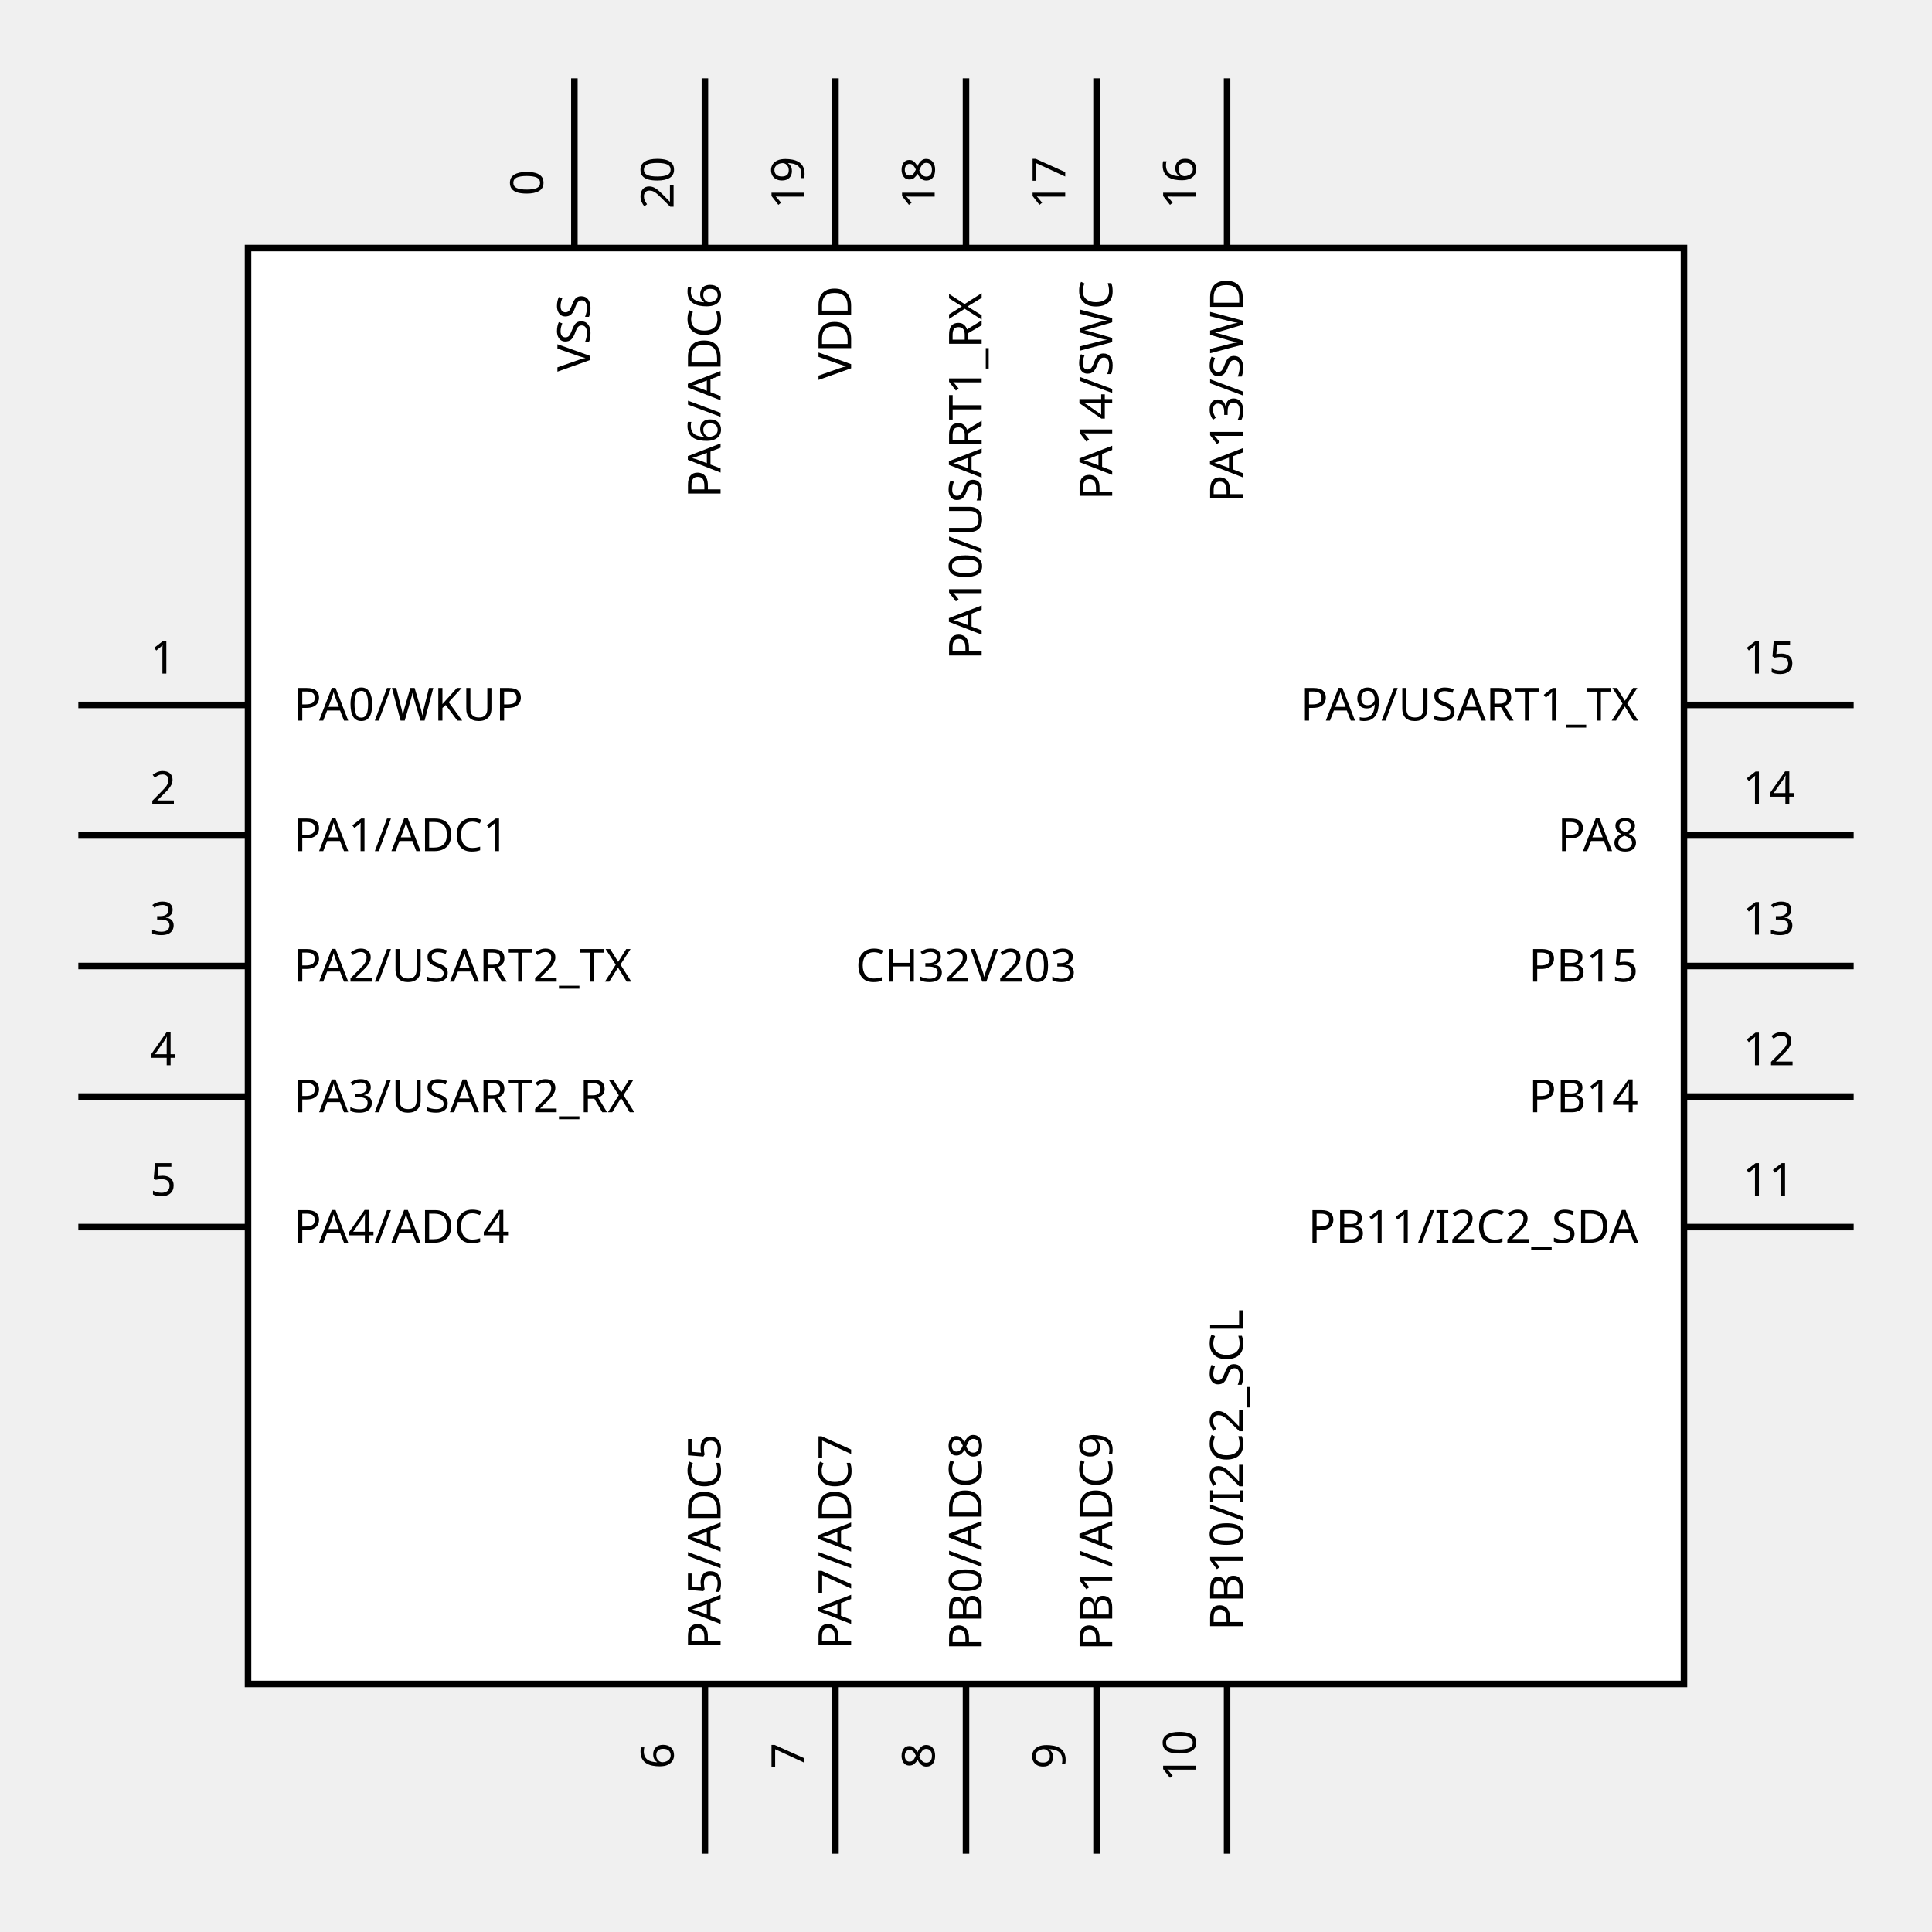
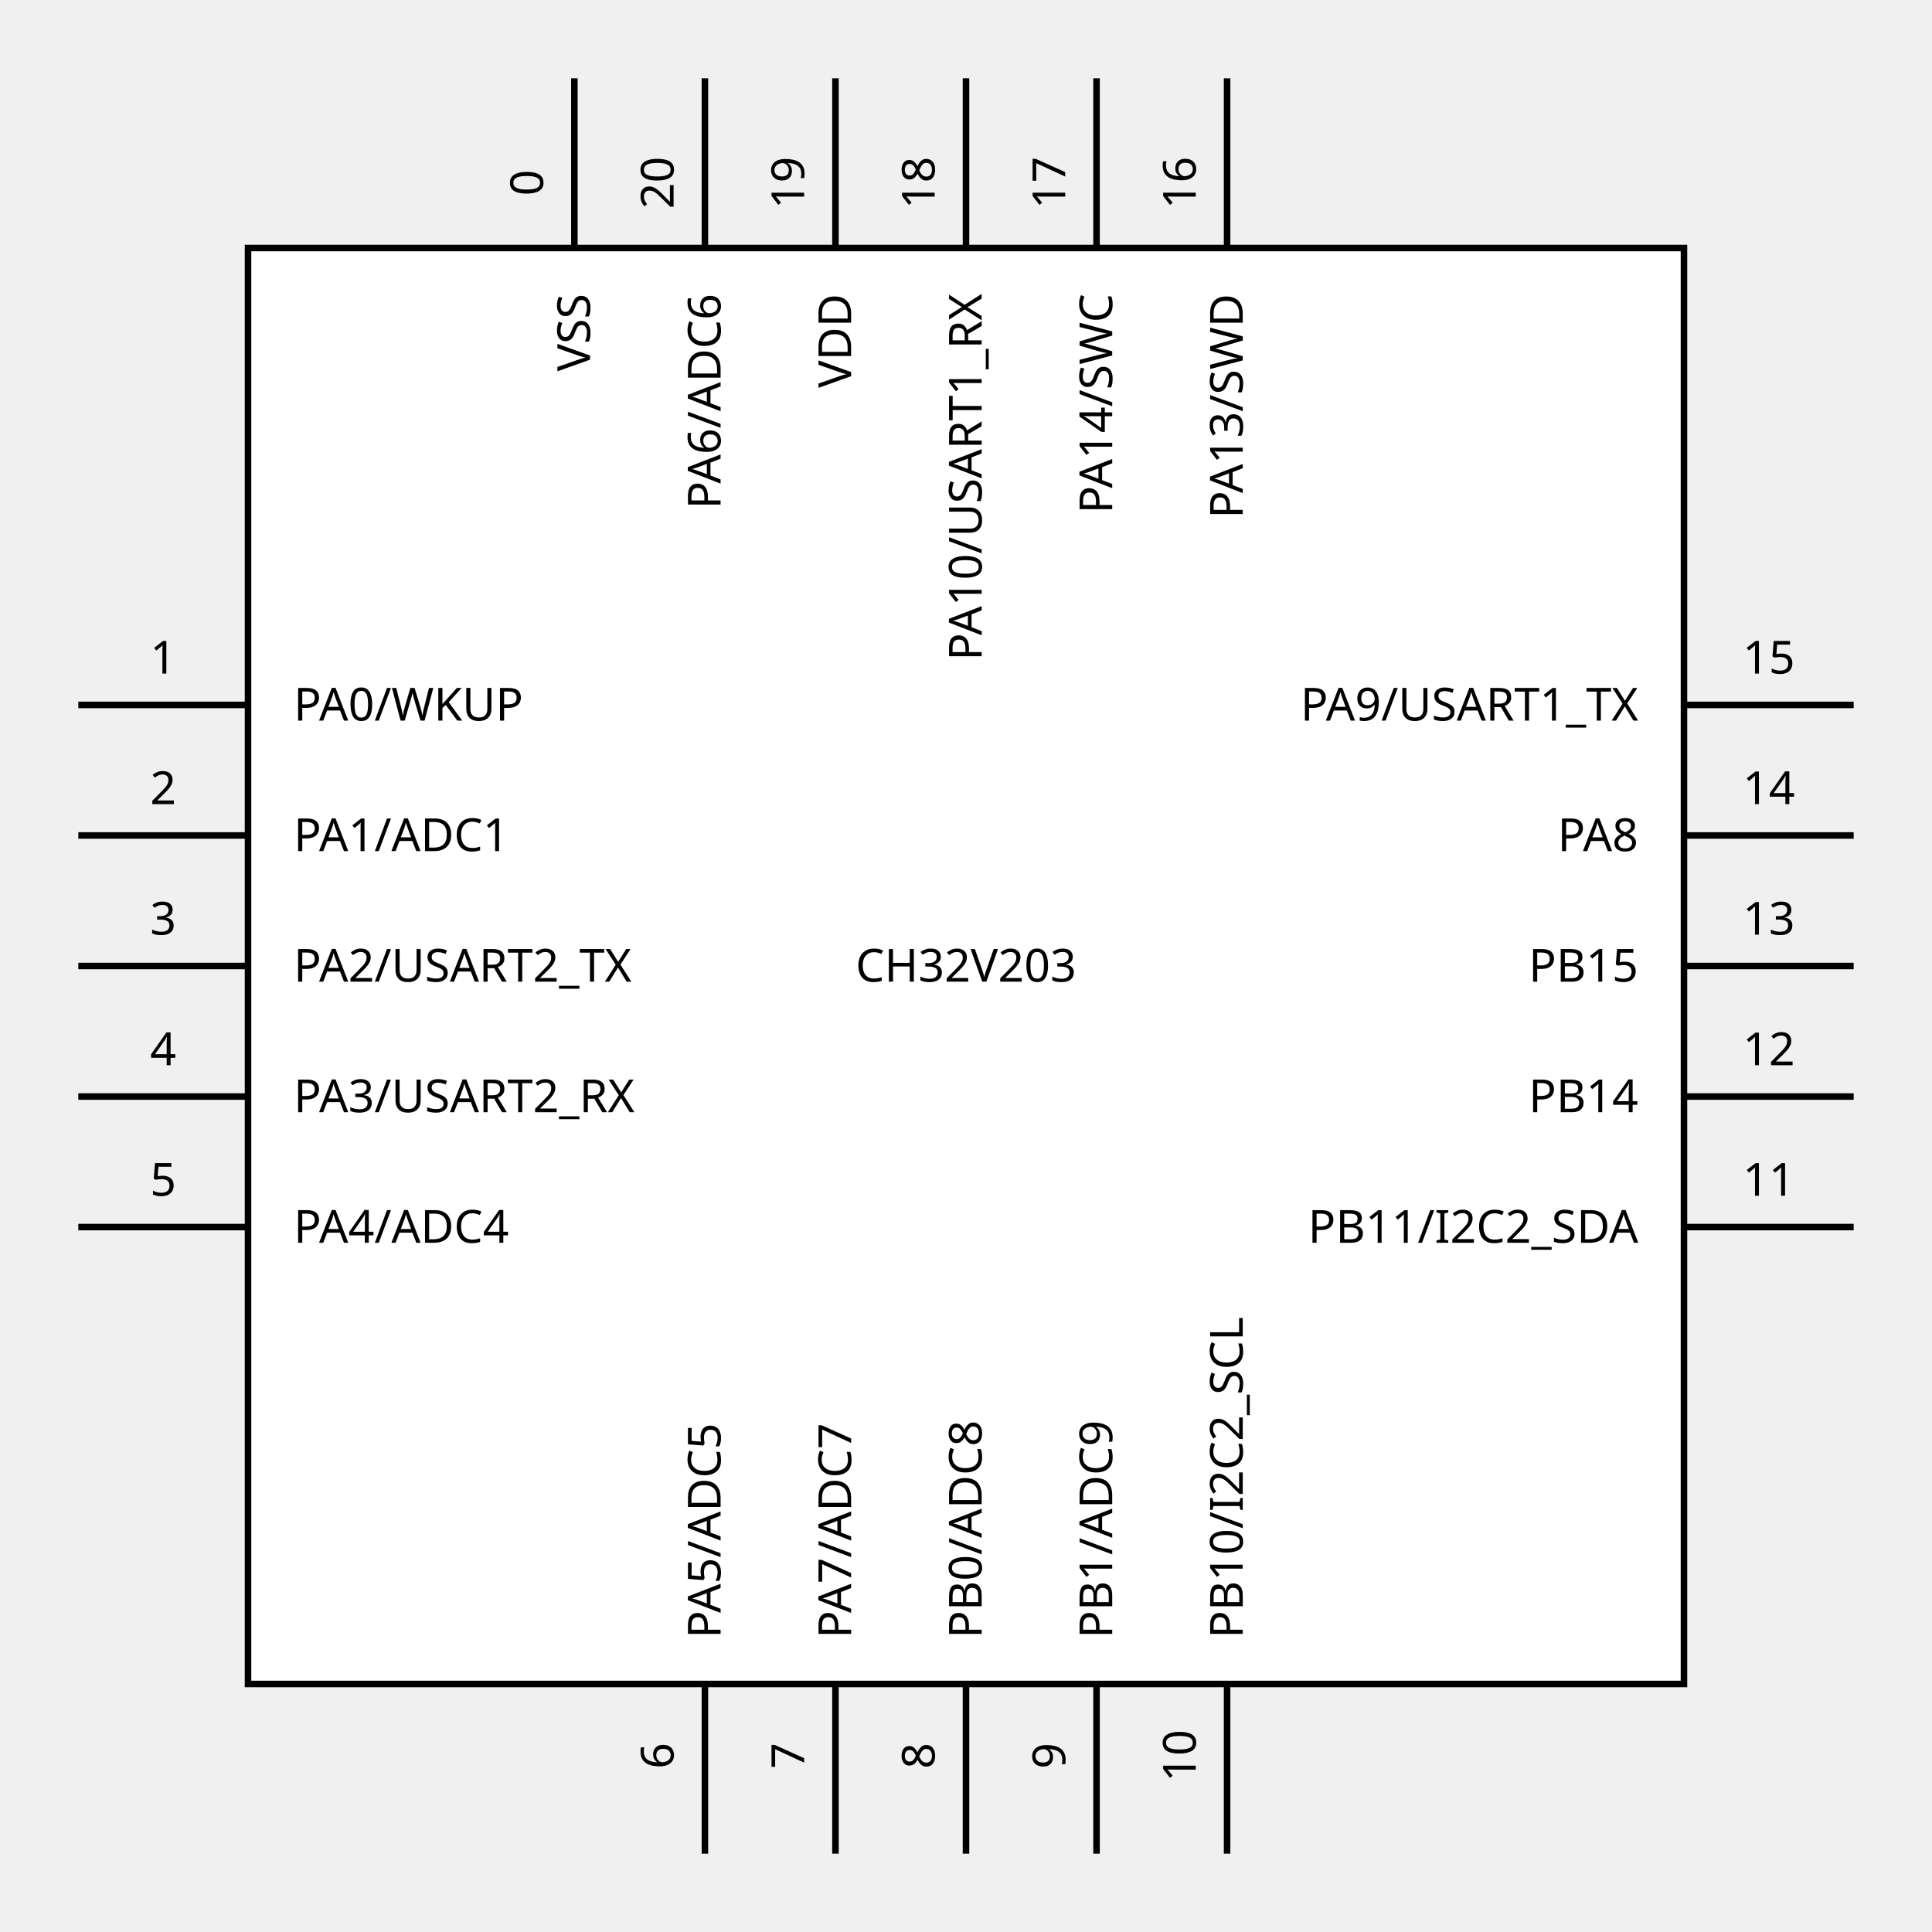
<svg xmlns="http://www.w3.org/2000/svg" width="1.48in" height="1.48in" viewBox="-190 -190 1480 1480">
  <g id="schematic">
    <rect x="0" y="0" width="1100" height="1100" fill="#FFFFFF" stroke="#000000" stroke-width="5" />
    <line class="pin" id="connector0pin" connectorname="PA0/WKUP" x1="0" y1="350" x2="-130" y2="350" stroke="#000000" stroke-width="5" />
    <rect class="terminal" id="connector0terminal" x="-130" y="350" width="0" height="0" fill="none" />
    <text x="-65" y="326" font-size="35" fill="#000000" text-anchor="middle" font-family="DroidSans">1</text>
    <text x="35" y="362" font-size="35" fill="#000000" text-anchor="start" font-family="DroidSans">PA0/WKUP</text>
    <line class="pin" id="connector1pin" connectorname="PA1/ADC1" x1="0" y1="450" x2="-130" y2="450" stroke="#000000" stroke-width="5" />
    <rect class="terminal" id="connector1terminal" x="-130" y="450" width="0" height="0" fill="none" />
    <text x="-65" y="426" font-size="35" fill="#000000" text-anchor="middle" font-family="DroidSans">2</text>
    <text x="35" y="462" font-size="35" fill="#000000" text-anchor="start" font-family="DroidSans">PA1/ADC1</text>
    <line class="pin" id="connector2pin" connectorname="PA2/USART2_TX" x1="0" y1="550" x2="-130" y2="550" stroke="#000000" stroke-width="5" />
    <rect class="terminal" id="connector2terminal" x="-130" y="550" width="0" height="0" fill="none" />
    <text x="-65" y="526" font-size="35" fill="#000000" text-anchor="middle" font-family="DroidSans">3</text>
    <text x="35" y="562" font-size="35" fill="#000000" text-anchor="start" font-family="DroidSans">PA2/USART2_TX</text>
    <line class="pin" id="connector3pin" connectorname="PA3/USART2_RX" x1="0" y1="650" x2="-130" y2="650" stroke="#000000" stroke-width="5" />
    <rect class="terminal" id="connector3terminal" x="-130" y="650" width="0" height="0" fill="none" />
    <text x="-65" y="626" font-size="35" fill="#000000" text-anchor="middle" font-family="DroidSans">4</text>
    <text x="35" y="662" font-size="35" fill="#000000" text-anchor="start" font-family="DroidSans">PA3/USART2_RX</text>
    <line class="pin" id="connector4pin" connectorname="PA4/ADC4" x1="0" y1="750" x2="-130" y2="750" stroke="#000000" stroke-width="5" />
    <rect class="terminal" id="connector4terminal" x="-130" y="750" width="0" height="0" fill="none" />
    <text x="-65" y="726" font-size="35" fill="#000000" text-anchor="middle" font-family="DroidSans">5</text>
    <text x="35" y="762" font-size="35" fill="#000000" text-anchor="start" font-family="DroidSans">PA4/ADC4</text>
    <line class="pin" id="connector5pin" connectorname="PA5/ADC5" x1="350" y1="1100" x2="350" y2="1230" stroke="#000000" stroke-width="5" />
    <rect class="terminal" id="connector5terminal" x="350" y="1230" width="0" height="0" fill="none" />
    <text x="326" y="1155" font-size="35" fill="#000000" text-anchor="middle" font-family="DroidSans" transform="rotate(270 326 1155)">6</text>
-     <text x="362" y="991" font-size="35" fill="#000000" text-anchor="middle" font-family="DroidSans" transform="rotate(270 362 991)">PA5/ADC5</text>
+     <text x="362" y="1065" font-size="35" fill="#000000" text-anchor="start" font-family="DroidSans" transform="rotate(270 362 1065)">PA5/ADC5</text>
    <line class="pin" id="connector6pin" connectorname="PA7/ADC7" x1="450" y1="1100" x2="450" y2="1230" stroke="#000000" stroke-width="5" />
    <rect class="terminal" id="connector6terminal" x="450" y="1230" width="0" height="0" fill="none" />
    <text x="426" y="1155" font-size="35" fill="#000000" text-anchor="middle" font-family="DroidSans" transform="rotate(270 426 1155)">7</text>
-     <text x="462" y="991" font-size="35" fill="#000000" text-anchor="middle" font-family="DroidSans" transform="rotate(270 462 991)">PA7/ADC7</text>
+     <text x="462" y="1065" font-size="35" fill="#000000" text-anchor="start" font-family="DroidSans" transform="rotate(270 462 1065)">PA7/ADC7</text>
    <line class="pin" id="connector7pin" connectorname="PB0/ADC8" x1="550" y1="1100" x2="550" y2="1230" stroke="#000000" stroke-width="5" />
    <rect class="terminal" id="connector7terminal" x="550" y="1230" width="0" height="0" fill="none" />
    <text x="526" y="1155" font-size="35" fill="#000000" text-anchor="middle" font-family="DroidSans" transform="rotate(270 526 1155)">8</text>
-     <text x="562" y="991" font-size="35" fill="#000000" text-anchor="middle" font-family="DroidSans" transform="rotate(270 562 991)">PB0/ADC8</text>
+     <text x="562" y="1065" font-size="35" fill="#000000" text-anchor="start" font-family="DroidSans" transform="rotate(270 562 1065)">PB0/ADC8</text>
    <line class="pin" id="connector8pin" connectorname="PB1/ADC9" x1="650" y1="1100" x2="650" y2="1230" stroke="#000000" stroke-width="5" />
    <rect class="terminal" id="connector8terminal" x="650" y="1230" width="0" height="0" fill="none" />
    <text x="626" y="1155" font-size="35" fill="#000000" text-anchor="middle" font-family="DroidSans" transform="rotate(270 626 1155)">9</text>
-     <text x="662" y="991" font-size="35" fill="#000000" text-anchor="middle" font-family="DroidSans" transform="rotate(270 662 991)">PB1/ADC9</text>
+     <text x="662" y="1065" font-size="35" fill="#000000" text-anchor="start" font-family="DroidSans" transform="rotate(270 662 1065)">PB1/ADC9</text>
    <line class="pin" id="connector9pin" connectorname="PB10/I2C2_SCL" x1="750" y1="1100" x2="750" y2="1230" stroke="#000000" stroke-width="5" />
    <rect class="terminal" id="connector9terminal" x="750" y="1230" width="0" height="0" fill="none" />
    <text x="726" y="1155" font-size="35" fill="#000000" text-anchor="middle" font-family="DroidSans" transform="rotate(270 726 1155)">10</text>
-     <text x="762" y="936" font-size="35" fill="#000000" text-anchor="middle" font-family="DroidSans" transform="rotate(270 762 936)">PB10/I2C2_SCL</text>
+     <text x="762" y="1065" font-size="35" fill="#000000" text-anchor="start" font-family="DroidSans" transform="rotate(270 762 1065)">PB10/I2C2_SCL</text>
    <line class="pin" id="connector10pin" connectorname="PB11/I2C2_SDA" x1="1100" y1="750" x2="1230" y2="750" stroke="#000000" stroke-width="5" />
    <rect class="terminal" id="connector10terminal" x="1230" y="750" width="0" height="0" fill="none" />
    <text x="1165" y="726" font-size="35" fill="#000000" text-anchor="middle" font-family="DroidSans">11</text>
    <text x="1065" y="762" font-size="35" fill="#000000" text-anchor="end" font-family="DroidSans">PB11/I2C2_SDA</text>
    <line class="pin" id="connector11pin" connectorname="PB14" x1="1100" y1="650" x2="1230" y2="650" stroke="#000000" stroke-width="5" />
    <rect class="terminal" id="connector11terminal" x="1230" y="650" width="0" height="0" fill="none" />
    <text x="1165" y="626" font-size="35" fill="#000000" text-anchor="middle" font-family="DroidSans">12</text>
    <text x="1065" y="662" font-size="35" fill="#000000" text-anchor="end" font-family="DroidSans">PB14</text>
    <line class="pin" id="connector12pin" connectorname="PB15" x1="1100" y1="550" x2="1230" y2="550" stroke="#000000" stroke-width="5" />
    <rect class="terminal" id="connector12terminal" x="1230" y="550" width="0" height="0" fill="none" />
    <text x="1165" y="526" font-size="35" fill="#000000" text-anchor="middle" font-family="DroidSans">13</text>
    <text x="1065" y="562" font-size="35" fill="#000000" text-anchor="end" font-family="DroidSans">PB15</text>
    <line class="pin" id="connector13pin" connectorname="PA8" x1="1100" y1="450" x2="1230" y2="450" stroke="#000000" stroke-width="5" />
    <rect class="terminal" id="connector13terminal" x="1230" y="450" width="0" height="0" fill="none" />
    <text x="1165" y="426" font-size="35" fill="#000000" text-anchor="middle" font-family="DroidSans">14</text>
    <text x="1065" y="462" font-size="35" fill="#000000" text-anchor="end" font-family="DroidSans">PA8</text>
    <line class="pin" id="connector14pin" connectorname="PA9/USART1_TX" x1="1100" y1="350" x2="1230" y2="350" stroke="#000000" stroke-width="5" />
    <rect class="terminal" id="connector14terminal" x="1230" y="350" width="0" height="0" fill="none" />
    <text x="1165" y="326" font-size="35" fill="#000000" text-anchor="middle" font-family="DroidSans">15</text>
    <text x="1065" y="362" font-size="35" fill="#000000" text-anchor="end" font-family="DroidSans">PA9/USART1_TX</text>
    <line class="pin" id="connector15pin" connectorname="PA13/SWD" x1="750" y1="0" x2="750" y2="-130" stroke="#000000" stroke-width="5" />
    <rect class="terminal" id="connector15terminal" x="750" y="-130" width="0" height="0" fill="none" />
    <text x="726" y="-50" font-size="35" fill="#000000" text-anchor="middle" font-family="DroidSans" transform="rotate(270 726 -50)">16</text>
-     <text x="762" y="109" font-size="35" fill="#000000" text-anchor="middle" font-family="DroidSans" transform="rotate(270 762 109)">PA13/SWD</text>
+     <text x="762" y="35" font-size="35" fill="#000000" text-anchor="end" font-family="DroidSans" transform="rotate(270 762 35)">PA13/SWD</text>
    <line class="pin" id="connector16pin" connectorname="PA14/SWC" x1="650" y1="0" x2="650" y2="-130" stroke="#000000" stroke-width="5" />
    <rect class="terminal" id="connector16terminal" x="650" y="-130" width="0" height="0" fill="none" />
    <text x="626" y="-50" font-size="35" fill="#000000" text-anchor="middle" font-family="DroidSans" transform="rotate(270 626 -50)">17</text>
-     <text x="662" y="109" font-size="35" fill="#000000" text-anchor="middle" font-family="DroidSans" transform="rotate(270 662 109)">PA14/SWC</text>
+     <text x="662" y="35" font-size="35" fill="#000000" text-anchor="end" font-family="DroidSans" transform="rotate(270 662 35)">PA14/SWC</text>
    <line class="pin" id="connector17pin" connectorname="PA10/USART1_RX" x1="550" y1="0" x2="550" y2="-130" stroke="#000000" stroke-width="5" />
    <rect class="terminal" id="connector17terminal" x="550" y="-130" width="0" height="0" fill="none" />
    <text x="526" y="-50" font-size="35" fill="#000000" text-anchor="middle" font-family="DroidSans" transform="rotate(270 526 -50)">18</text>
-     <text x="562" y="175" font-size="35" fill="#000000" text-anchor="middle" font-family="DroidSans" transform="rotate(270 562 175)">PA10/USART1_RX</text>
+     <text x="562" y="35" font-size="35" fill="#000000" text-anchor="end" font-family="DroidSans" transform="rotate(270 562 35)">PA10/USART1_RX</text>
    <line class="pin" id="connector18pin" connectorname="VDD" x1="450" y1="0" x2="450" y2="-130" stroke="#000000" stroke-width="5" />
    <rect class="terminal" id="connector18terminal" x="450" y="-130" width="0" height="0" fill="none" />
    <text x="426" y="-50" font-size="35" fill="#000000" text-anchor="middle" font-family="DroidSans" transform="rotate(270 426 -50)">19</text>
-     <text x="462" y="65" font-size="35" fill="#000000" text-anchor="middle" font-family="DroidSans" transform="rotate(270 462 65)">VDD</text>
+     <text x="462" y="35" font-size="35" fill="#000000" text-anchor="end" font-family="DroidSans" transform="rotate(270 462 35)">VDD</text>
    <line class="pin" id="connector19pin" connectorname="PA6/ADC6" x1="350" y1="0" x2="350" y2="-130" stroke="#000000" stroke-width="5" />
    <rect class="terminal" id="connector19terminal" x="350" y="-130" width="0" height="0" fill="none" />
    <text x="326" y="-50" font-size="35" fill="#000000" text-anchor="middle" font-family="DroidSans" transform="rotate(270 326 -50)">20</text>
-     <text x="362" y="109" font-size="35" fill="#000000" text-anchor="middle" font-family="DroidSans" transform="rotate(270 362 109)">PA6/ADC6</text>
+     <text x="362" y="35" font-size="35" fill="#000000" text-anchor="end" font-family="DroidSans" transform="rotate(270 362 35)">PA6/ADC6</text>
    <line class="pin" id="connector20pin" connectorname="VSS" x1="250" y1="0" x2="250" y2="-130" stroke="#000000" stroke-width="5" />
    <rect class="terminal" id="connector20terminal" x="250" y="-130" width="0" height="0" fill="none" />
    <text x="226" y="-50" font-size="35" fill="#000000" text-anchor="middle" font-family="DroidSans" transform="rotate(270 226 -50)">0</text>
-     <text x="262" y="65" font-size="35" fill="#000000" text-anchor="middle" font-family="DroidSans" transform="rotate(270 262 65)">VSS</text>
+     <text x="262" y="35" font-size="35" fill="#000000" text-anchor="end" font-family="DroidSans" transform="rotate(270 262 35)">VSS</text>
    <text x="550" y="562" font-size="35" fill="#000000" text-anchor="middle" font-family="DroidSans">CH32V203</text>
  </g>
</svg>
